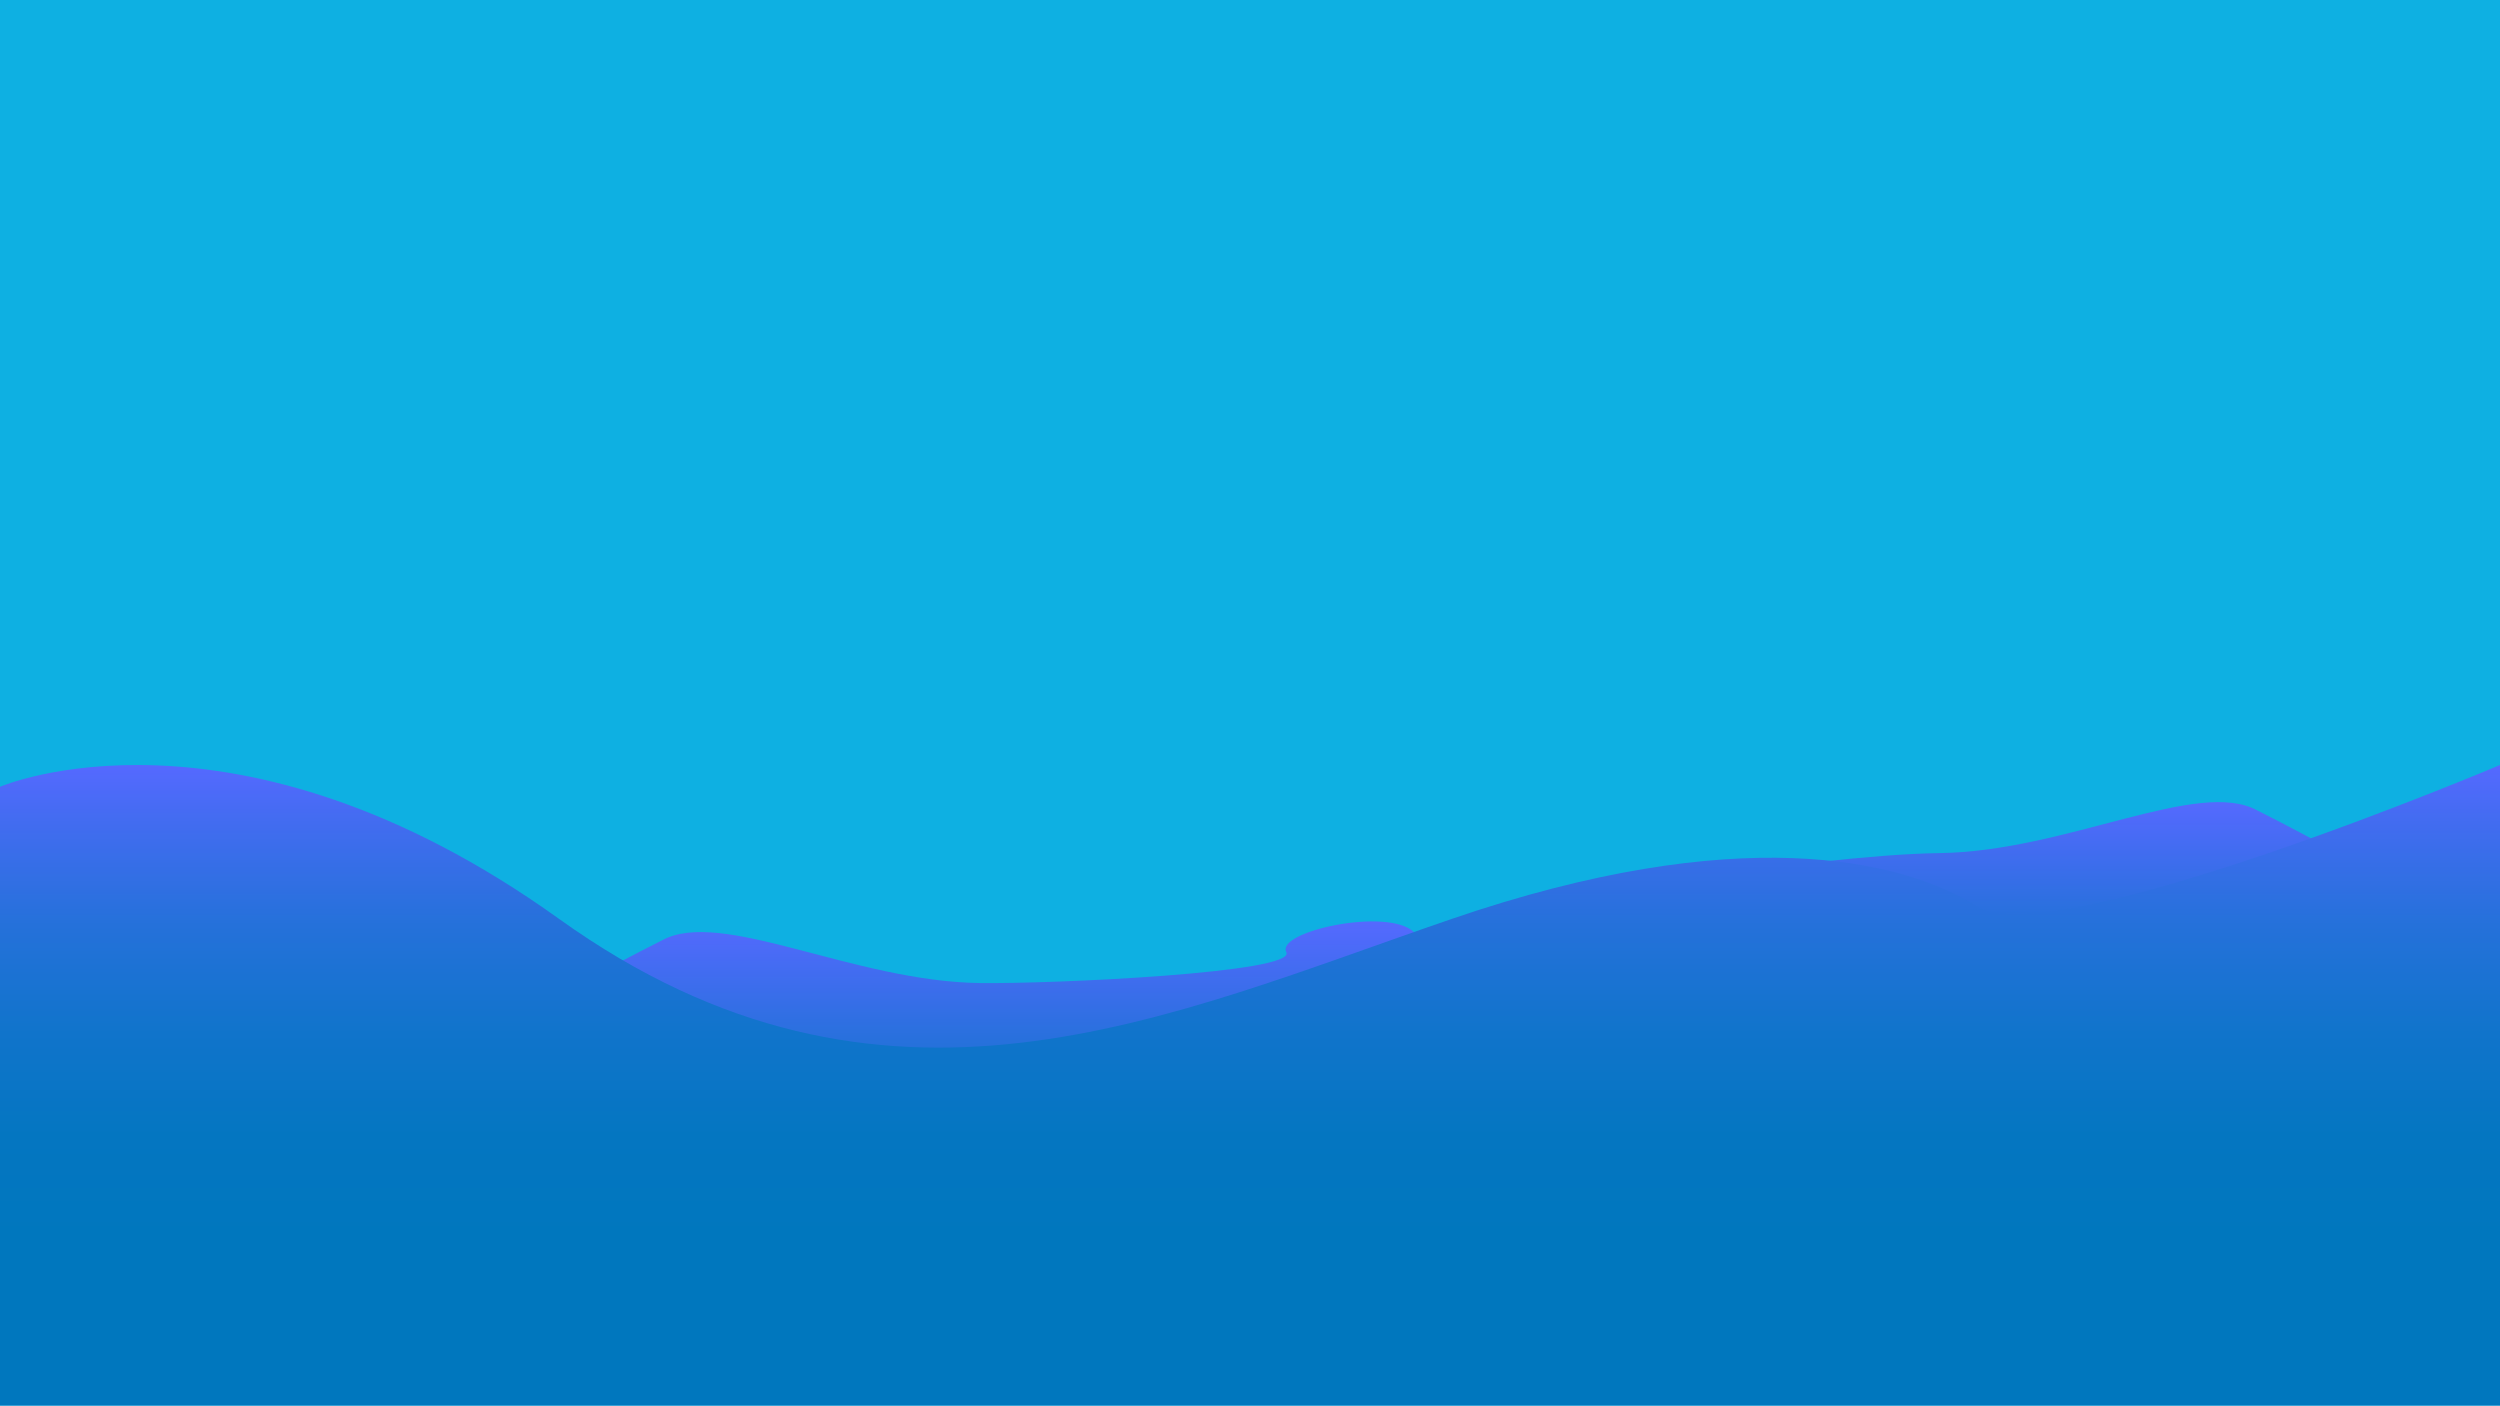
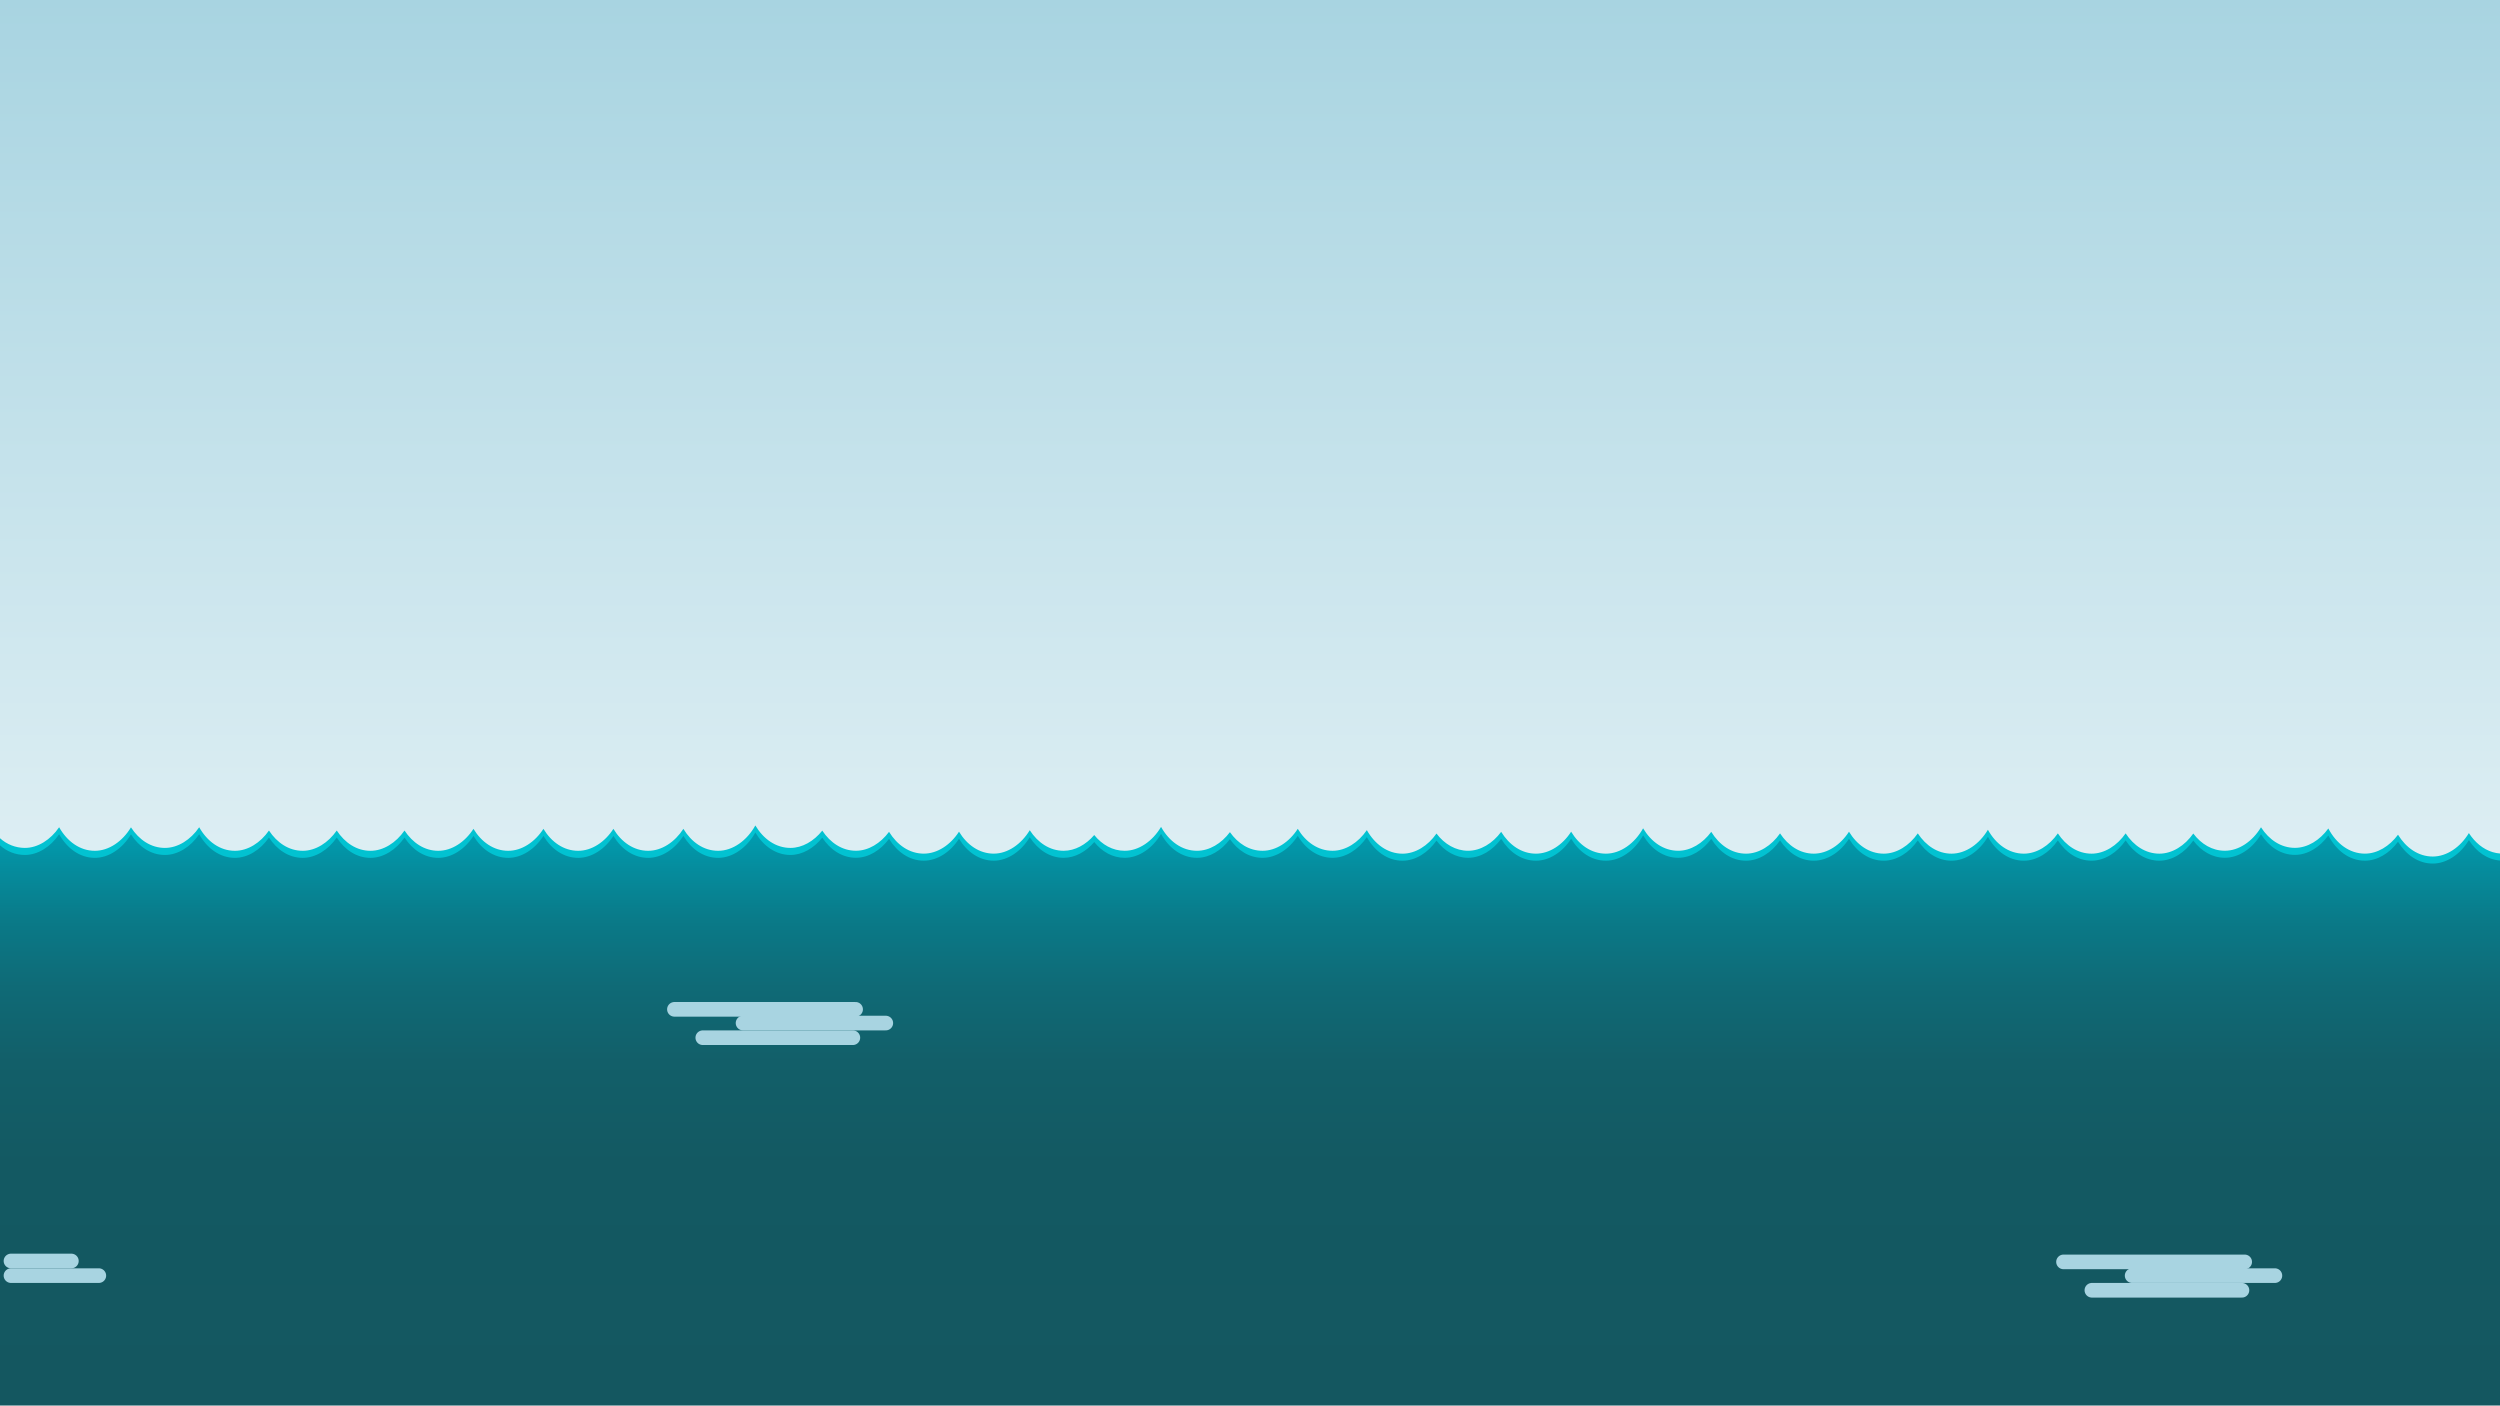
- <svg xmlns="http://www.w3.org/2000/svg" xmlns:xlink="http://www.w3.org/1999/xlink" id="background" viewBox="0 0 1366 768">
+ <svg xmlns="http://www.w3.org/2000/svg" id="background" viewBox="0 0 1366 768">
  <defs>
-     <style>.cls-1{fill:#0eb0e2;}.cls-2{fill:url(#linear-gradient);}.cls-3{fill:url(#linear-gradient-2);}.cls-4{fill:url(#linear-gradient-3);}</style>
-     <linearGradient id="linear-gradient" x1="516.47" y1="503.47" x2="516.47" y2="651.56" gradientUnits="userSpaceOnUse">
-       <stop offset="0" stop-color="#5569ff" />
-       <stop offset="0.82" stop-color="#0077be" />
+     <style>.cls-1{fill:url(#linear-gradient);}.cls-2{fill:#02c2d1;}.cls-3{fill:url(#linear-gradient-2);}.cls-4{fill:none;stroke:#a8d4e1;stroke-linecap:round;stroke-miterlimit:10;stroke-width:8px;}</style>
+     <linearGradient id="linear-gradient" x1="683" y1="768" x2="683" gradientUnits="userSpaceOnUse">
+       <stop offset="0" stop-color="#fff" />
+       <stop offset="1" stop-color="#a8d4e1" />
    </linearGradient>
-     <linearGradient id="linear-gradient-2" x1="1078.8" y1="438.28" x2="1078.8" y2="580.56" gradientTransform="matrix(-1, 0, 0, 1, 2158.07, 0)" xlink:href="#linear-gradient" />
-     <linearGradient id="linear-gradient-3" x1="683" y1="418" x2="683" y2="768" gradientUnits="userSpaceOnUse">
-       <stop offset="0" stop-color="#5569ff" />
-       <stop offset="0.09" stop-color="#426cf0" />
-       <stop offset="0.25" stop-color="#2571da" />
-       <stop offset="0.42" stop-color="#1074cb" />
-       <stop offset="0.58" stop-color="#0476c1" />
-       <stop offset="0.74" stop-color="#0077be" />
+     <linearGradient id="linear-gradient-2" x1="683" y1="768" x2="683" y2="454.84" gradientUnits="userSpaceOnUse">
+       <stop offset="0" stop-color="#145760" />
+       <stop offset="0.42" stop-color="#135962" />
+       <stop offset="0.6" stop-color="#125f69" />
+       <stop offset="0.73" stop-color="#0f6a76" />
+       <stop offset="0.84" stop-color="#0a7987" />
+       <stop offset="0.94" stop-color="#058d9e" />
+       <stop offset="1" stop-color="#009db1" />
    </linearGradient>
  </defs>
  <g id="bg">
    <rect id="sky" class="cls-1" width="1366" height="768" />
-     <path class="cls-2" d="M361.68,513.83C394,496,466.06,536.27,535.53,537.14c40.11.5,173.14-5.61,167.3-16.88s55.25-24.7,69.71-11S615.71,651.56,615.71,651.56s-386-56.1-354.34-79.83S361.68,513.83,361.68,513.83Z" />
-     <path class="cls-3" d="M1233.39,442.83C1201.07,425,1129,465.27,1059.54,466.14S823,495,823,495l156.36,85.56s386-56.1,354.34-79.83S1233.39,442.83,1233.39,442.83Z" />
-     <path id="sea" class="cls-4" d="M0,429.89s127.87-55.17,305.43,72.16,332.27,53.28,487.92,0,245.16-32.9,286.91-6.84S1366,418,1366,418V768H0Z" />
  </g>
+   <path class="cls-2" d="M1362,465.61c-5.23-1.57-9.71-5.32-13-10.42-4.65,7.71-12.09,12.82-19.73,12.82-7.86,0-14.56-4.71-19-11.92-4.66,6.31-11.29,10.34-18.07,10.34-8.52,0-15.66-5.52-20-13.75-4.66,6.45-11.38,10.59-18.26,10.59-7.61,0-14.13-4.41-18.53-11.24-4.65,7.71-12.1,12.82-19.73,12.82-6.92,0-12.92-3.63-17.27-9.41-4.67,6.68-11.52,11-18.53,11-7.56,0-14-4.35-18.43-11.08-4.68,6.72-11.56,11.08-18.6,11.08-7.56,0-14-4.35-18.44-11.08-4.67,6.72-11.55,11.08-18.59,11.08-8.28,0-15.26-5.21-19.63-13.06-4.64,7.84-12.16,13.06-19.87,13.06-7.56,0-14-4.35-18.44-11.08-4.67,6.72-11.55,11.08-18.59,11.08-7.91,0-14.64-4.76-19-12-4.67,7.26-11.86,12-19.23,12-7.56,0-14-4.35-18.44-11.08-4.67,6.72-11.55,11.08-18.59,11.08-7.87,0-14.56-4.71-19-11.92-4.65,6.31-11.28,10.34-18.06,10.34-8,0-14.78-4.86-19.18-12.27-4.59,8.28-12.35,13.85-20.32,13.85s-14.64-4.76-19-12c-4.67,7.26-11.86,12-19.23,12-7.87,0-14.56-4.71-19-11.92-4.66,6.31-11.29,10.34-18.07,10.34s-12.93-3.63-17.27-9.41c-4.67,6.68-11.52,11-18.53,11-8.21,0-15.14-5.12-19.53-12.87-4.67,6.85-11.62,11.29-18.74,11.29-7.91,0-14.63-4.76-19-12-4.67,7.26-11.86,12-19.23,12s-13.46-4-17.84-10.19c-4.65,6.22-11.23,10.19-18,10.19-8.28,0-15.25-5.21-19.63-13.06-4.64,7.84-12.16,13.06-19.87,13.06-6.59,0-12.35-3.3-16.64-8.61-4.54,5.3-10.55,8.61-16.69,8.61-7.62,0-14.13-4.41-18.54-11.24C558,461.32,550.6,466.43,543,466.43c-7.9,0-14.63-4.76-19-12-4.67,7.26-11.86,12-19.23,12-7.87,0-14.56-4.71-19-11.92-4.66,6.31-11.29,10.34-18.07,10.34-7.54,0-14-4.33-18.41-11-4.61,5.79-10.93,9.45-17.39,9.45-8,0-14.78-4.86-19.18-12.27-4.59,8.28-12.35,13.85-20.32,13.85s-14.63-4.76-19-12c-4.68,7.26-11.87,12-19.24,12-7.91,0-14.63-4.76-19-12-4.67,7.26-11.86,12-19.23,12-7.91,0-14.64-4.76-19-12-4.67,7.26-11.86,12-19.23,12-7.91,0-14.63-4.76-19-12-4.68,7.26-11.86,12-19.24,12-7.55,0-14-4.35-18.43-11.08-4.68,6.73-11.55,11.08-18.6,11.08-7.56,0-14-4.35-18.43-11.08-4.68,6.73-11.56,11.08-18.6,11.08-7.56,0-14-4.35-18.44-11.08-4.67,6.73-11.55,11.08-18.59,11.08-8.21,0-15.14-5.12-19.53-12.87-4.67,6.85-11.62,11.29-18.74,11.29-7.62,0-14.13-4.41-18.54-11.24-4.65,7.71-12.09,12.82-19.72,12.82-8.21,0-15.15-5.12-19.53-12.87-4.68,6.85-11.62,11.29-18.74,11.29A20.22,20.22,0,0,1,0,458V764.16H1366V466.36a19,19,0,0,1-4-.75" />
+   <path class="cls-3" d="M1365,768h1V470.2c-7-.55-12.9-4.81-17-11.17-4.65,7.7-12.09,12.82-19.73,12.82-7.86,0-14.56-4.71-19-11.92-4.66,6.3-11.29,10.34-18.07,10.34-8.52,0-15.66-5.52-20-13.76-4.66,6.45-11.38,10.6-18.26,10.6-7.61,0-14.13-4.42-18.53-11.24-4.65,7.71-12.1,12.82-19.73,12.82-6.92,0-12.92-3.64-17.27-9.41-4.67,6.67-11.52,11-18.53,11-7.56,0-14-4.35-18.43-11.09-4.68,6.73-11.56,11.09-18.6,11.09-7.56,0-14-4.35-18.44-11.09-4.67,6.73-11.55,11.09-18.59,11.09-8.28,0-15.26-5.21-19.63-13.07-4.64,7.85-12.16,13.07-19.87,13.07-7.56,0-14-4.35-18.44-11.09-4.67,6.73-11.55,11.09-18.59,11.09-7.91,0-14.64-4.76-19-12-4.67,7.27-11.86,12-19.23,12-7.56,0-14-4.35-18.44-11.09-4.67,6.73-11.55,11.09-18.59,11.09-7.87,0-14.56-4.71-19-11.92-4.65,6.3-11.28,10.34-18.06,10.34-8,0-14.78-4.87-19.18-12.28-4.59,8.29-12.35,13.86-20.32,13.86s-14.64-4.76-19-12c-4.67,7.27-11.86,12-19.23,12-7.87,0-14.56-4.71-19-11.92-4.66,6.3-11.29,10.34-18.07,10.34s-12.93-3.64-17.27-9.41c-4.67,6.67-11.52,11-18.53,11-8.21,0-15.14-5.13-19.53-12.87-4.67,6.84-11.62,11.29-18.74,11.29-7.91,0-14.63-4.76-19-12-4.67,7.27-11.86,12-19.23,12s-13.46-4-17.84-10.2c-4.65,6.22-11.23,10.2-18,10.2-8.28,0-15.25-5.21-19.63-13.06-4.64,7.84-12.16,13.06-19.87,13.06-6.59,0-12.35-3.31-16.64-8.61-4.54,5.3-10.55,8.61-16.69,8.61-7.62,0-14.13-4.42-18.54-11.24C558,465.16,550.6,470.27,543,470.27c-7.9,0-14.63-4.76-19-12-4.67,7.27-11.86,12-19.23,12-7.87,0-14.56-4.71-19-11.92-4.66,6.3-11.29,10.34-18.07,10.34-7.54,0-14-4.33-18.41-11-4.61,5.8-10.93,9.46-17.39,9.46-8,0-14.78-4.86-19.18-12.27-4.59,8.28-12.35,13.85-20.32,13.85s-14.63-4.76-19-12c-4.68,7.27-11.87,12-19.24,12-7.91,0-14.63-4.76-19-12-4.67,7.27-11.86,12-19.23,12-7.91,0-14.64-4.76-19-12-4.67,7.27-11.86,12-19.23,12-7.91,0-14.63-4.76-19-12-4.68,7.27-11.86,12-19.24,12-7.55,0-14-4.35-18.43-11.09-4.68,6.73-11.55,11.09-18.6,11.09-7.56,0-14-4.35-18.43-11.09-4.68,6.73-11.56,11.09-18.6,11.09-7.56,0-14-4.35-18.44-11.09-4.67,6.73-11.55,11.09-18.59,11.09-8.21,0-15.14-5.13-19.53-12.87-4.67,6.85-11.62,11.29-18.74,11.29-7.62,0-14.13-4.42-18.54-11.24-4.65,7.71-12.09,12.82-19.72,12.82-8.21,0-15.15-5.13-19.53-12.87-4.68,6.85-11.62,11.29-18.74,11.29A20.27,20.27,0,0,1,0,461.87V768H1365" />
+   <line class="cls-4" x1="368.5" y1="551.5" x2="467.5" y2="551.5" />
+   <line class="cls-4" x1="406" y1="559" x2="484" y2="559" />
+   <line class="cls-4" x1="384" y1="567" x2="466" y2="567" />
+   <line class="cls-4" x1="1127.5" y1="689.5" x2="1226.5" y2="689.5" />
+   <line class="cls-4" x1="1165" y1="697" x2="1243" y2="697" />
+   <line class="cls-4" x1="1143" y1="705" x2="1225" y2="705" />
+   <line class="cls-4" x1="6" y1="689" x2="39" y2="689" />
+   <line class="cls-4" x1="6" y1="697" x2="54" y2="697" />
</svg>
